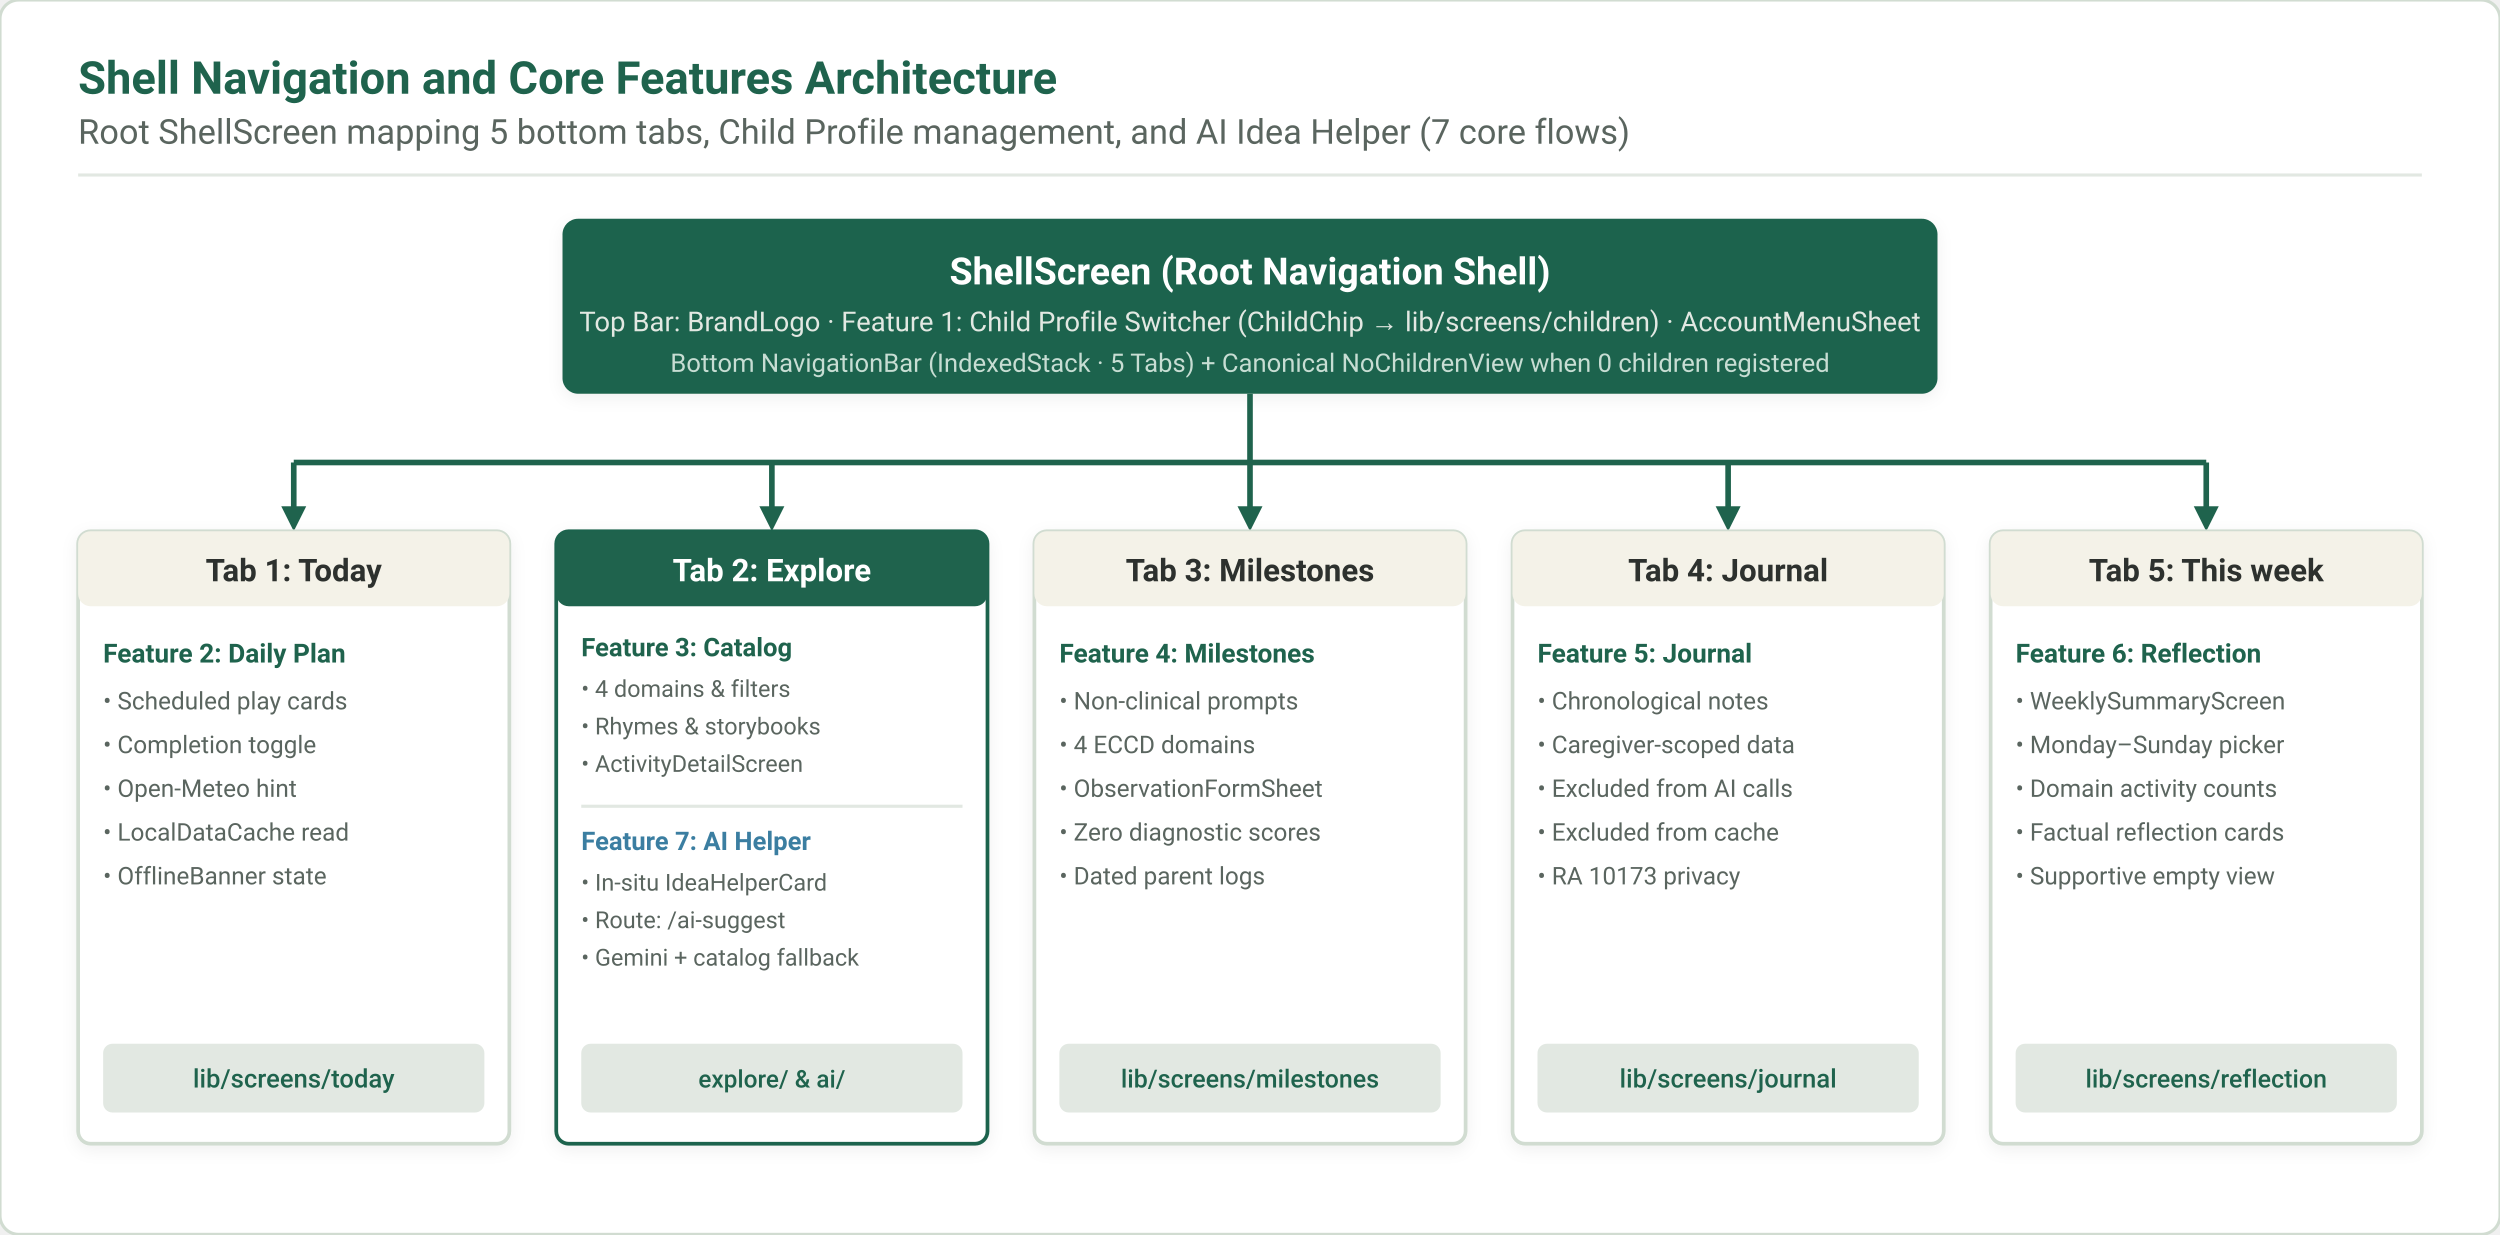
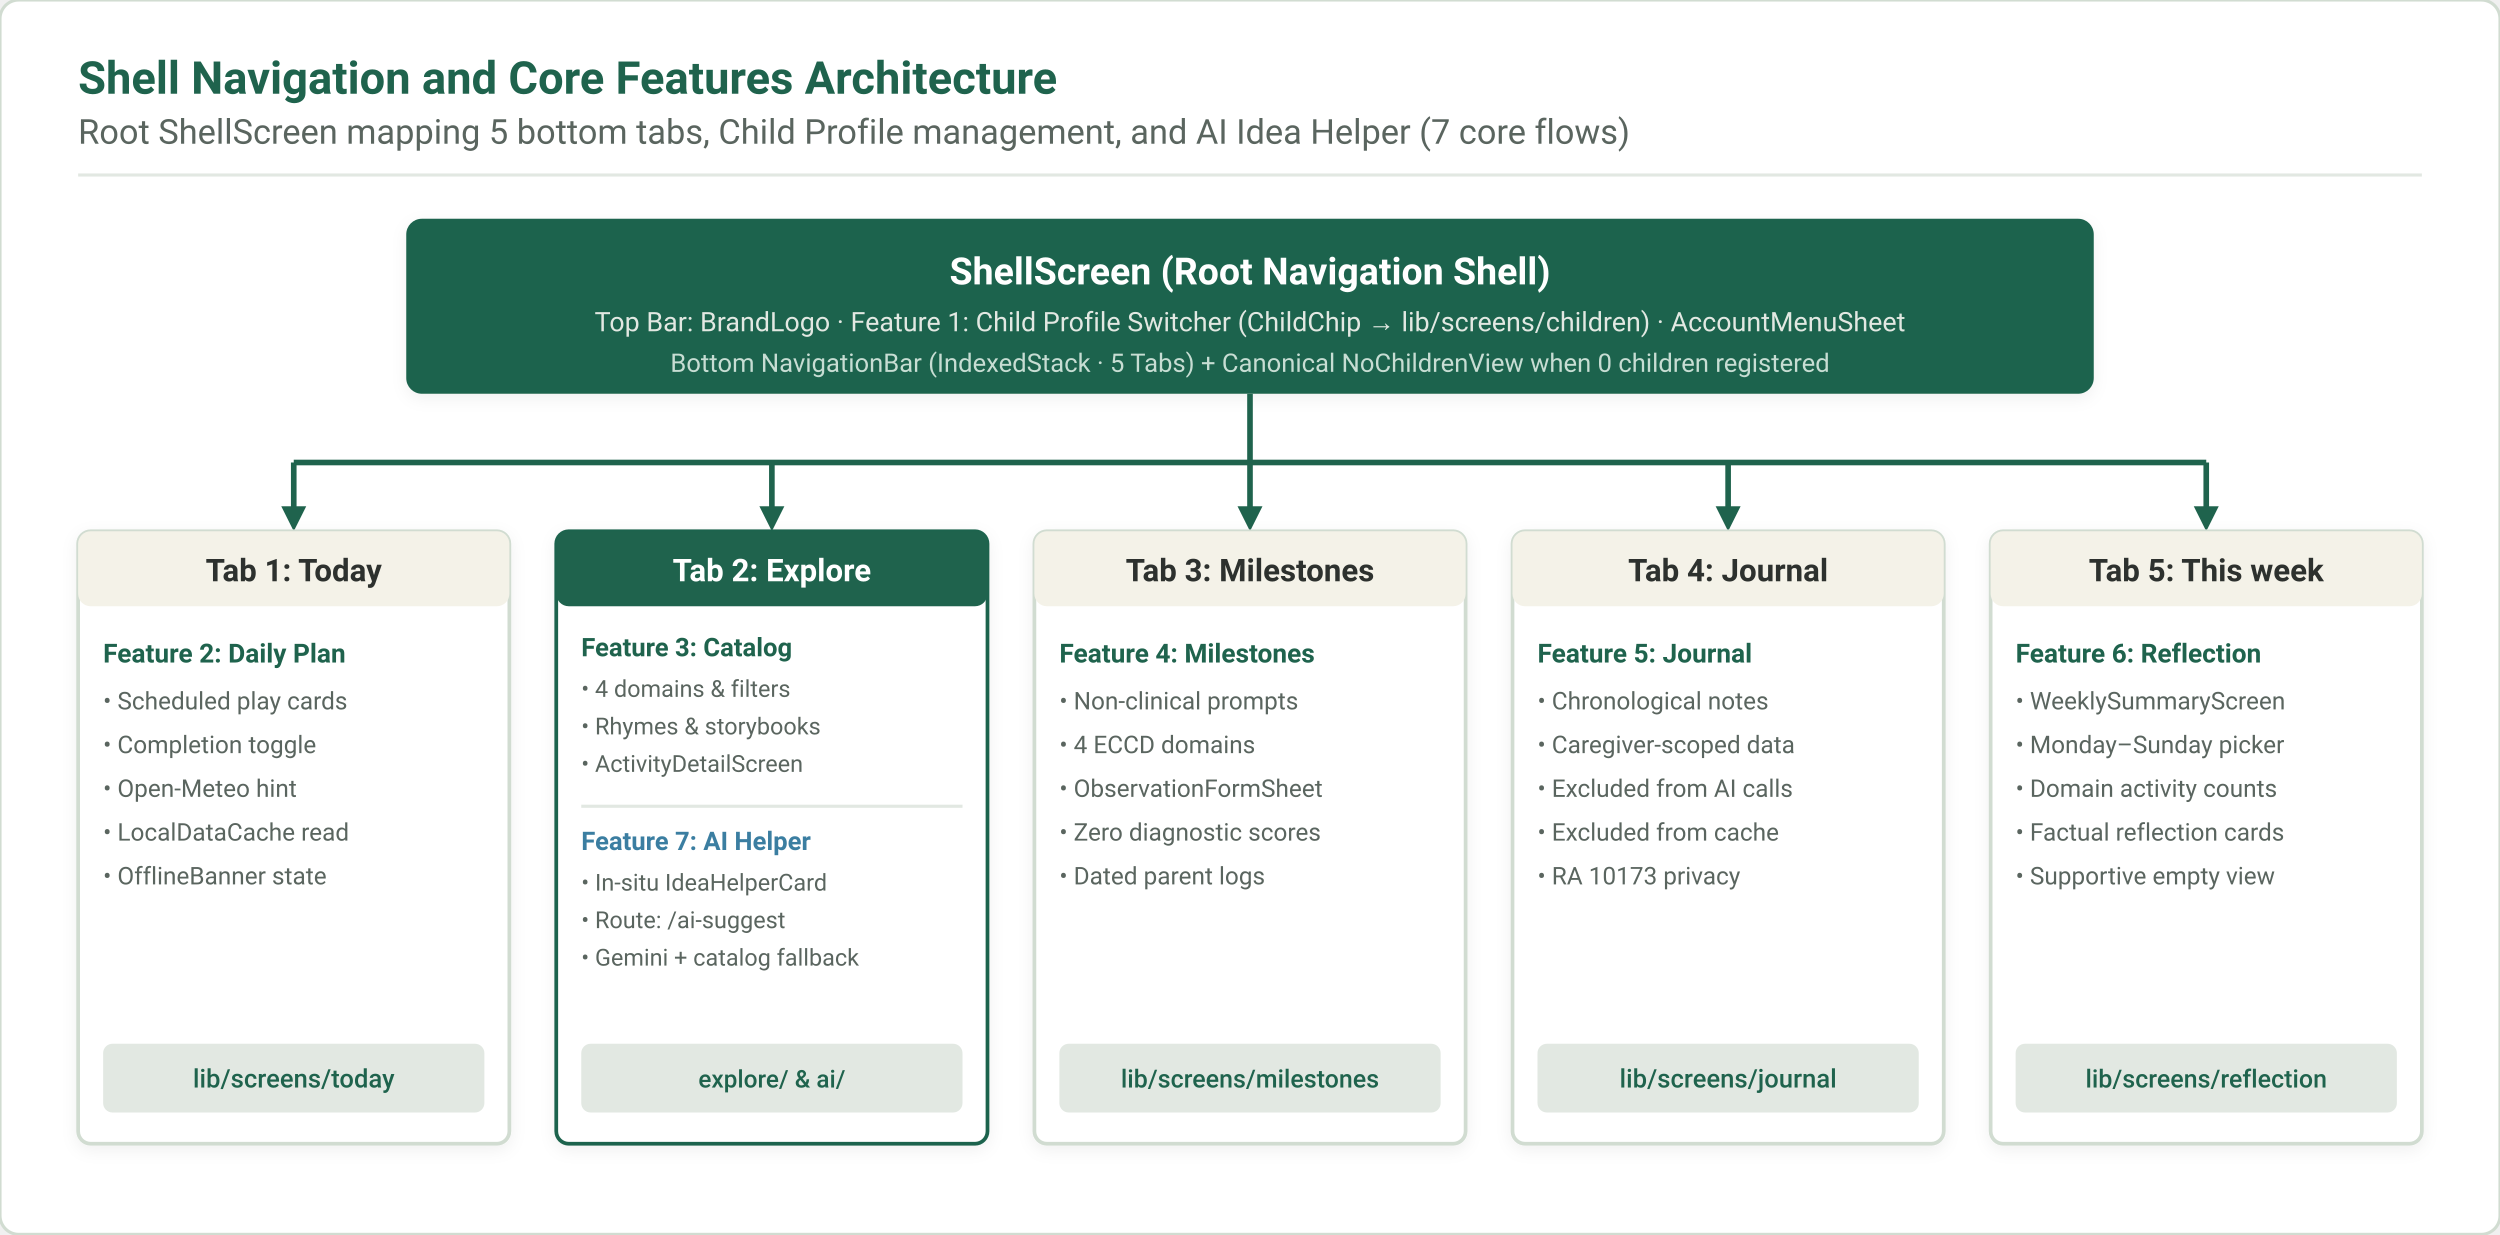
<svg xmlns="http://www.w3.org/2000/svg" width="800" height="395" viewBox="0 0 800 395" font-family="-apple-system, BlinkMacSystemFont, &quot;Segoe UI&quot;, Roboto, &quot;Helvetica Neue&quot;, Arial, sans-serif">
  <defs>
    <filter id="shadow-feat" x="-2%" y="-3%" width="104%" height="108%" filterUnits="userSpaceOnUse">
      <feDropShadow dx="0" dy="1.5" stdDeviation="2.5" flood-color="#000000" flood-opacity="0.06" />
    </filter>
  </defs>
  <rect width="800" height="395" fill="#FFFFFF" rx="6" stroke="#D1DCD1" stroke-width="1" />
  <text x="25" y="30" font-size="14.5" font-weight="700" fill="#1F634D">Shell Navigation and Core Features Architecture</text>
  <text x="25" y="46" font-size="11" fill="#5A655F">Root ShellScreen mapping 5 bottom tabs, Child Profile management, and AI Idea Helper (7 core flows)</text>
  <line x1="25" y1="56" x2="775" y2="56" stroke="#E2E8E2" stroke-width="1" />
-   <g transform="translate(180, 70)">
-     <rect width="440" height="56" rx="5" fill="#1F634D" filter="url(#shadow-feat)" />
-     <text x="220" y="21" font-size="12" font-weight="700" fill="#FFFFFF" text-anchor="middle">ShellScreen (Root Navigation Shell)</text>
-     <text x="220" y="36" font-size="8.8" fill="#E2E8E2" text-anchor="middle">Top Bar: BrandLogo · Feature 1: Child Profile Switcher (ChildChip → lib/screens/children) · AccountMenuSheet</text>
-     <text x="220" y="49" font-size="8.2" fill="#C7DDD3" text-anchor="middle">Bottom NavigationBar (IndexedStack · 5 Tabs) + Canonical NoChildrenView when 0 children registered</text>
+   <g transform="translate(130, 70)">
+     <rect width="540" height="56" rx="5" fill="#1F634D" filter="url(#shadow-feat)" />
+     <text x="270" y="21" font-size="12" font-weight="700" fill="#FFFFFF" text-anchor="middle">ShellScreen (Root Navigation Shell)</text>
+     <text x="270" y="36" font-size="8.6" fill="#E2E8E2" text-anchor="middle">Top Bar: BrandLogo · Feature 1: Child Profile Switcher (ChildChip → lib/screens/children) · AccountMenuSheet</text>
+     <text x="270" y="49" font-size="8.2" fill="#C7DDD3" text-anchor="middle">Bottom NavigationBar (IndexedStack · 5 Tabs) + Canonical NoChildrenView when 0 children registered</text>
  </g>
  <line x1="400" y1="126" x2="400" y2="148" stroke="#1F634D" stroke-width="1.8" />
  <line x1="94" y1="148" x2="706" y2="148" stroke="#1F634D" stroke-width="1.8" />
  <line x1="94" y1="148" x2="94" y2="166" stroke="#1F634D" stroke-width="1.8" />
  <polygon points="90,162 94,170 98,162" fill="#1F634D" />
  <line x1="247" y1="148" x2="247" y2="166" stroke="#1F634D" stroke-width="1.8" />
  <polygon points="243,162 247,170 251,162" fill="#1F634D" />
  <line x1="400" y1="148" x2="400" y2="166" stroke="#1F634D" stroke-width="1.8" />
  <polygon points="396,162 400,170 404,162" fill="#1F634D" />
  <line x1="553" y1="148" x2="553" y2="166" stroke="#1F634D" stroke-width="1.8" />
  <polygon points="549,162 553,170 557,162" fill="#1F634D" />
  <line x1="706" y1="148" x2="706" y2="166" stroke="#1F634D" stroke-width="1.8" />
  <polygon points="702,162 706,170 710,162" fill="#1F634D" />
  <g transform="translate(25, 170)">
    <rect width="138" height="196" rx="4" fill="#FFFFFF" stroke="#D1DCD1" stroke-width="1.2" filter="url(#shadow-feat)" />
    <rect width="138" height="24" rx="4" fill="#F4F2E8" />
    <text x="69" y="16" font-size="10" font-weight="700" fill="#2D312E" text-anchor="middle">Tab 1: Today</text>
    <text x="8" y="42" font-size="8.4" font-weight="700" fill="#1F634D">Feature 2: Daily Plan</text>
    <text x="8" y="57" font-size="7.8" fill="#5A655F">• Scheduled play cards</text>
    <text x="8" y="71" font-size="7.8" fill="#5A655F">• Completion toggle</text>
    <text x="8" y="85" font-size="7.8" fill="#5A655F">• Open-Meteo hint</text>
    <text x="8" y="99" font-size="7.8" fill="#5A655F">• LocalDataCache read</text>
    <text x="8" y="113" font-size="7.8" fill="#5A655F">• OfflineBanner state</text>
    <rect x="8" y="164" width="122" height="22" rx="3" fill="#E2E8E2" />
    <text x="69" y="178" font-size="8.2" font-weight="500" fill="#1F634D" text-anchor="middle">lib/screens/today</text>
  </g>
  <g transform="translate(178, 170)">
    <rect width="138" height="196" rx="4" fill="#FFFFFF" stroke="#1F634D" stroke-width="1.2" filter="url(#shadow-feat)" />
    <rect width="138" height="24" rx="4" fill="#1F634D" />
    <text x="69" y="16" font-size="10" font-weight="700" fill="#FFFFFF" text-anchor="middle">Tab 2: Explore</text>
    <text x="8" y="40" font-size="8.2" font-weight="700" fill="#1F634D">Feature 3: Catalog</text>
    <text x="8" y="53" font-size="7.5" fill="#5A655F">• 4 domains &amp; filters</text>
    <text x="8" y="65" font-size="7.5" fill="#5A655F">• Rhymes &amp; storybooks</text>
    <text x="8" y="77" font-size="7.5" fill="#5A655F">• ActivityDetailScreen</text>
    <line x1="8" y1="88" x2="130" y2="88" stroke="#E2E8E2" stroke-width="1" />
    <text x="8" y="102" font-size="8.2" font-weight="700" fill="#3B7EA1">Feature 7: AI Helper</text>
    <text x="8" y="115" font-size="7.5" fill="#5A655F">• In-situ IdeaHelperCard</text>
    <text x="8" y="127" font-size="7.5" fill="#5A655F">• Route: /ai-suggest</text>
    <text x="8" y="139" font-size="7.5" fill="#5A655F">• Gemini + catalog fallback</text>
    <rect x="8" y="164" width="122" height="22" rx="3" fill="#E2E8E2" />
    <text x="69" y="178" font-size="7.8" font-weight="500" fill="#1F634D" text-anchor="middle">explore/ &amp; ai/</text>
  </g>
  <g transform="translate(331, 170)">
    <rect width="138" height="196" rx="4" fill="#FFFFFF" stroke="#D1DCD1" stroke-width="1.2" filter="url(#shadow-feat)" />
    <rect width="138" height="24" rx="4" fill="#F4F2E8" />
    <text x="69" y="16" font-size="10" font-weight="700" fill="#2D312E" text-anchor="middle">Tab 3: Milestones</text>
    <text x="8" y="42" font-size="8.4" font-weight="700" fill="#1F634D">Feature 4: Milestones</text>
    <text x="8" y="57" font-size="7.8" fill="#5A655F">• Non-clinical prompts</text>
    <text x="8" y="71" font-size="7.8" fill="#5A655F">• 4 ECCD domains</text>
    <text x="8" y="85" font-size="7.8" fill="#5A655F">• ObservationFormSheet</text>
    <text x="8" y="99" font-size="7.8" fill="#5A655F">• Zero diagnostic scores</text>
    <text x="8" y="113" font-size="7.8" fill="#5A655F">• Dated parent logs</text>
    <rect x="8" y="164" width="122" height="22" rx="3" fill="#E2E8E2" />
    <text x="69" y="178" font-size="8" font-weight="500" fill="#1F634D" text-anchor="middle">lib/screens/milestones</text>
  </g>
  <g transform="translate(484, 170)">
    <rect width="138" height="196" rx="4" fill="#FFFFFF" stroke="#D1DCD1" stroke-width="1.2" filter="url(#shadow-feat)" />
    <rect width="138" height="24" rx="4" fill="#F4F2E8" />
    <text x="69" y="16" font-size="10" font-weight="700" fill="#2D312E" text-anchor="middle">Tab 4: Journal</text>
    <text x="8" y="42" font-size="8.4" font-weight="700" fill="#1F634D">Feature 5: Journal</text>
    <text x="8" y="57" font-size="7.8" fill="#5A655F">• Chronological notes</text>
    <text x="8" y="71" font-size="7.8" fill="#5A655F">• Caregiver-scoped data</text>
    <text x="8" y="85" font-size="7.8" fill="#5A655F">• Excluded from AI calls</text>
    <text x="8" y="99" font-size="7.8" fill="#5A655F">• Excluded from cache</text>
    <text x="8" y="113" font-size="7.8" fill="#5A655F">• RA 10173 privacy</text>
    <rect x="8" y="164" width="122" height="22" rx="3" fill="#E2E8E2" />
    <text x="69" y="178" font-size="8.2" font-weight="500" fill="#1F634D" text-anchor="middle">lib/screens/journal</text>
  </g>
  <g transform="translate(637, 170)">
    <rect width="138" height="196" rx="4" fill="#FFFFFF" stroke="#D1DCD1" stroke-width="1.2" filter="url(#shadow-feat)" />
    <rect width="138" height="24" rx="4" fill="#F4F2E8" />
    <text x="69" y="16" font-size="10" font-weight="700" fill="#2D312E" text-anchor="middle">Tab 5: This week</text>
    <text x="8" y="42" font-size="8.4" font-weight="700" fill="#1F634D">Feature 6: Reflection</text>
    <text x="8" y="57" font-size="7.8" fill="#5A655F">• WeeklySummaryScreen</text>
    <text x="8" y="71" font-size="7.8" fill="#5A655F">• Monday–Sunday picker</text>
    <text x="8" y="85" font-size="7.8" fill="#5A655F">• Domain activity counts</text>
    <text x="8" y="99" font-size="7.8" fill="#5A655F">• Factual reflection cards</text>
    <text x="8" y="113" font-size="7.8" fill="#5A655F">• Supportive empty view</text>
    <rect x="8" y="164" width="122" height="22" rx="3" fill="#E2E8E2" />
    <text x="69" y="178" font-size="8" font-weight="500" fill="#1F634D" text-anchor="middle">lib/screens/reflection</text>
  </g>
</svg>
